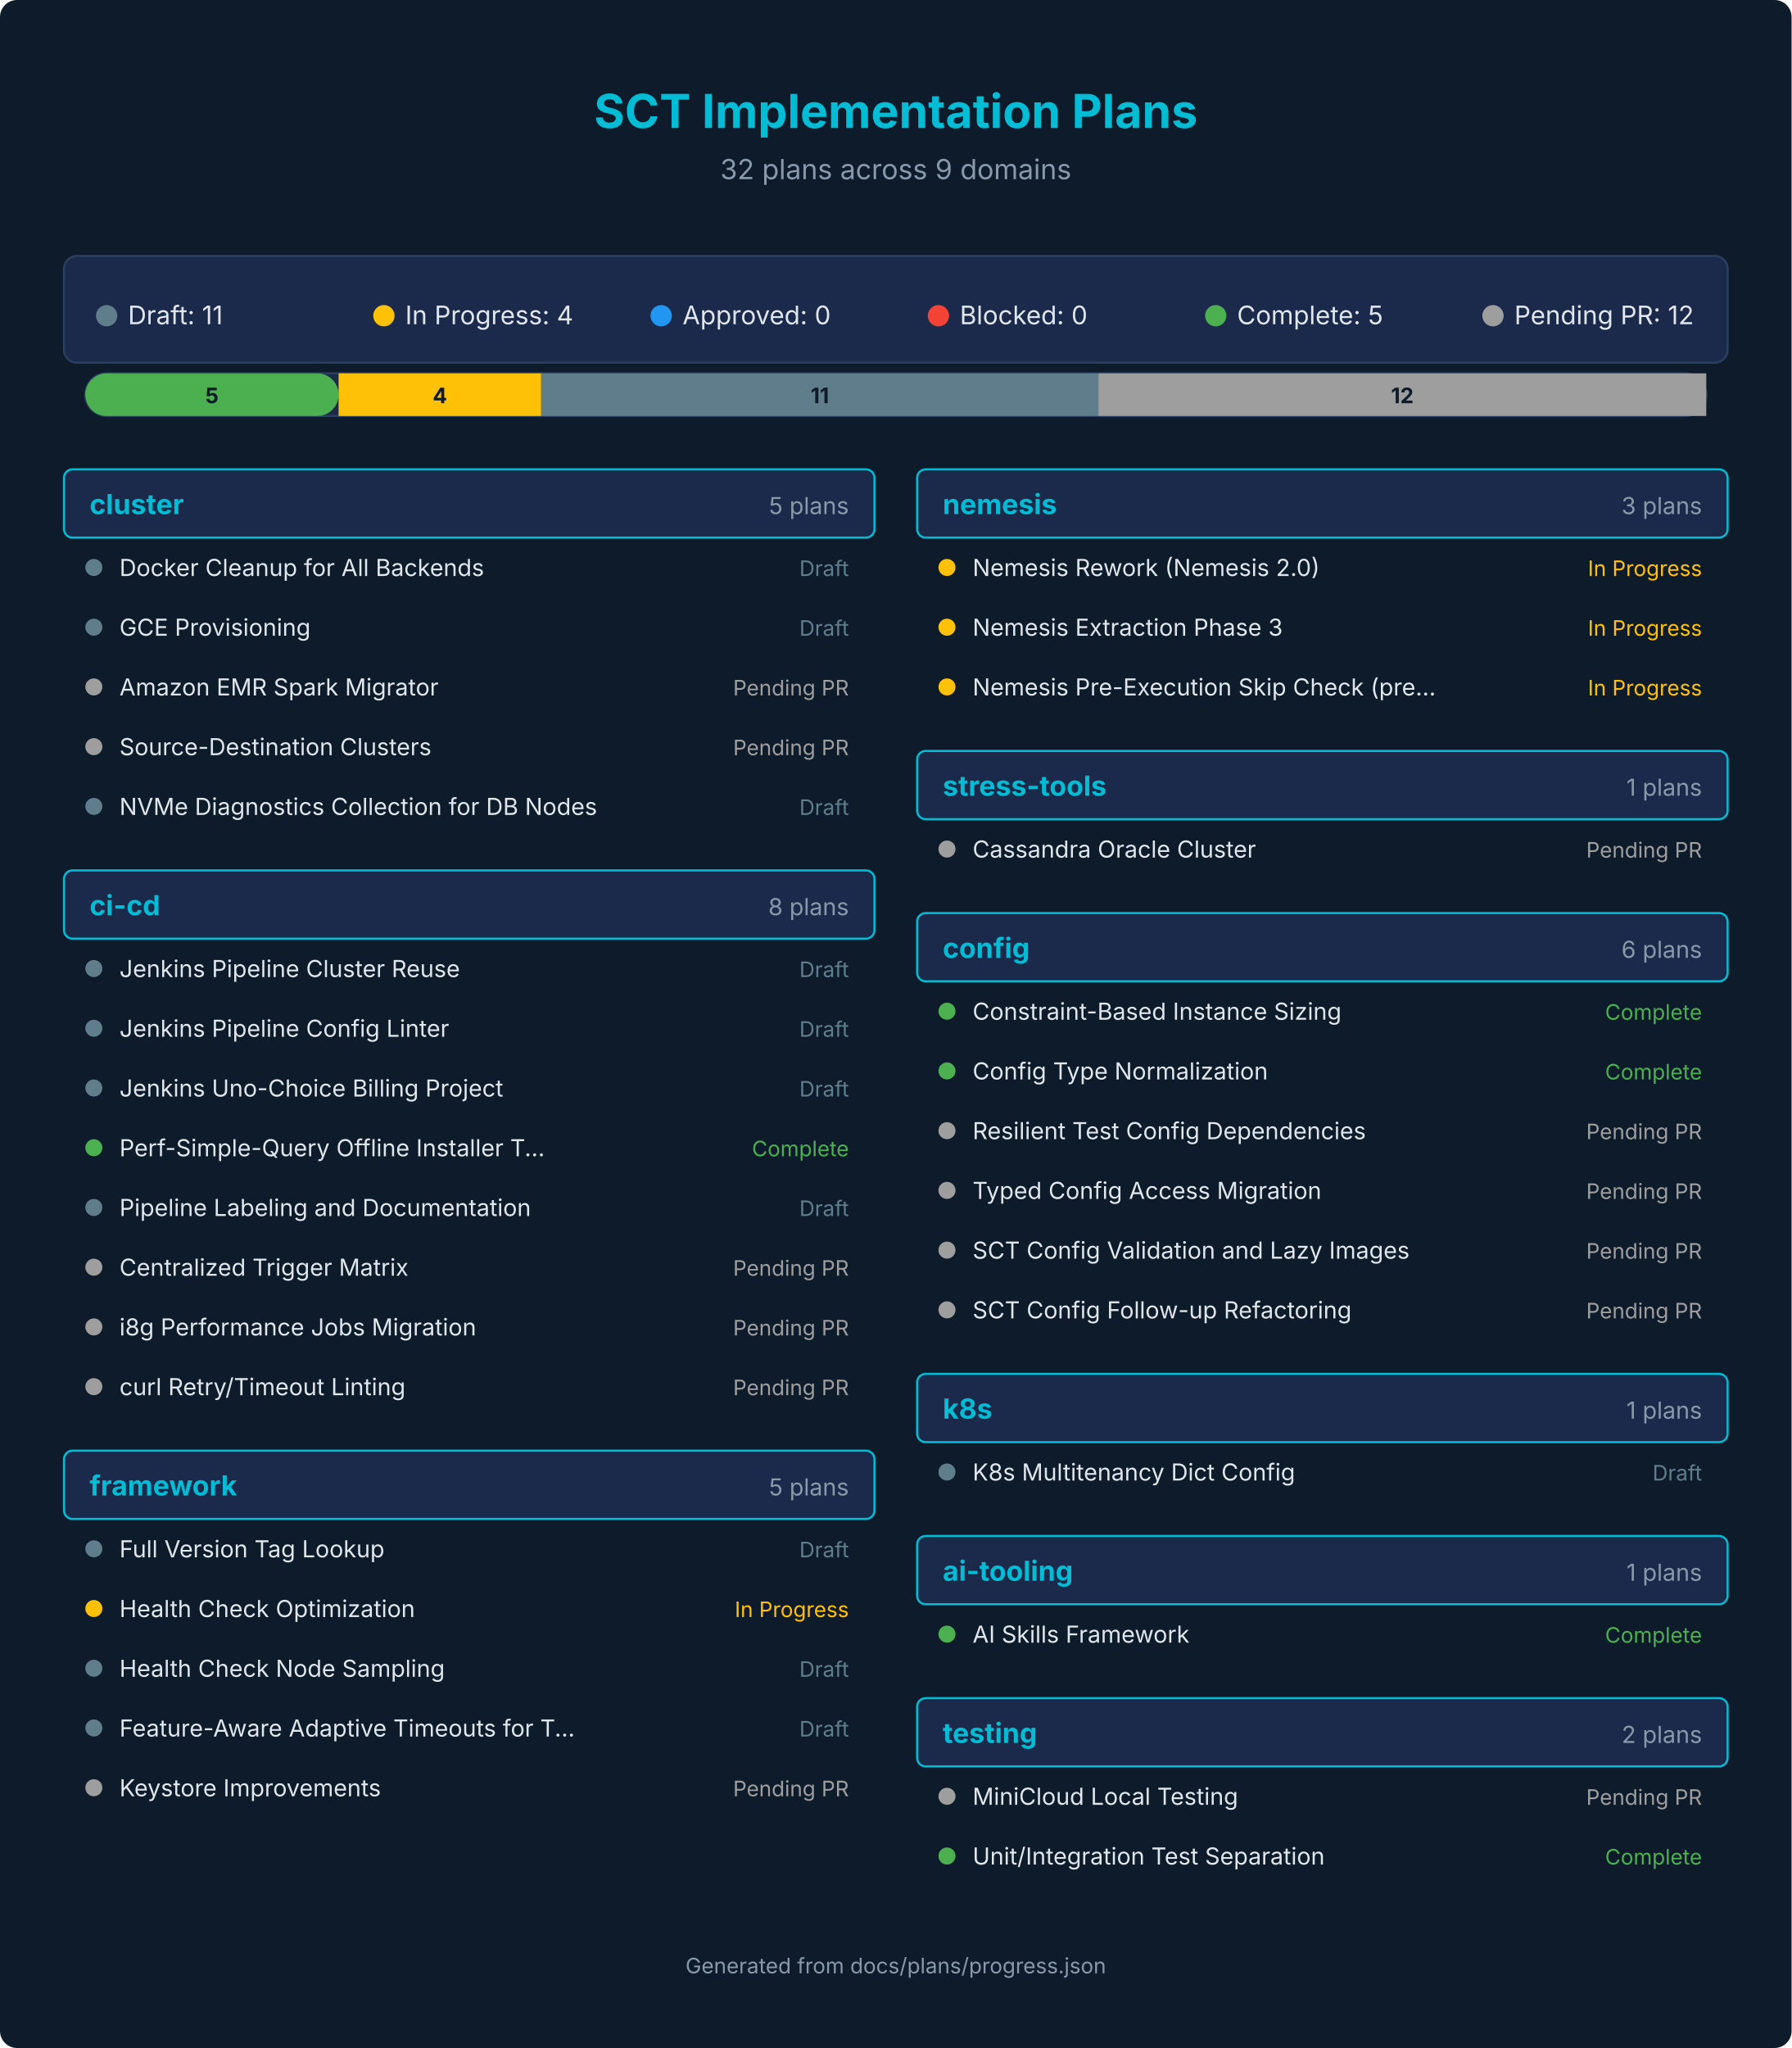
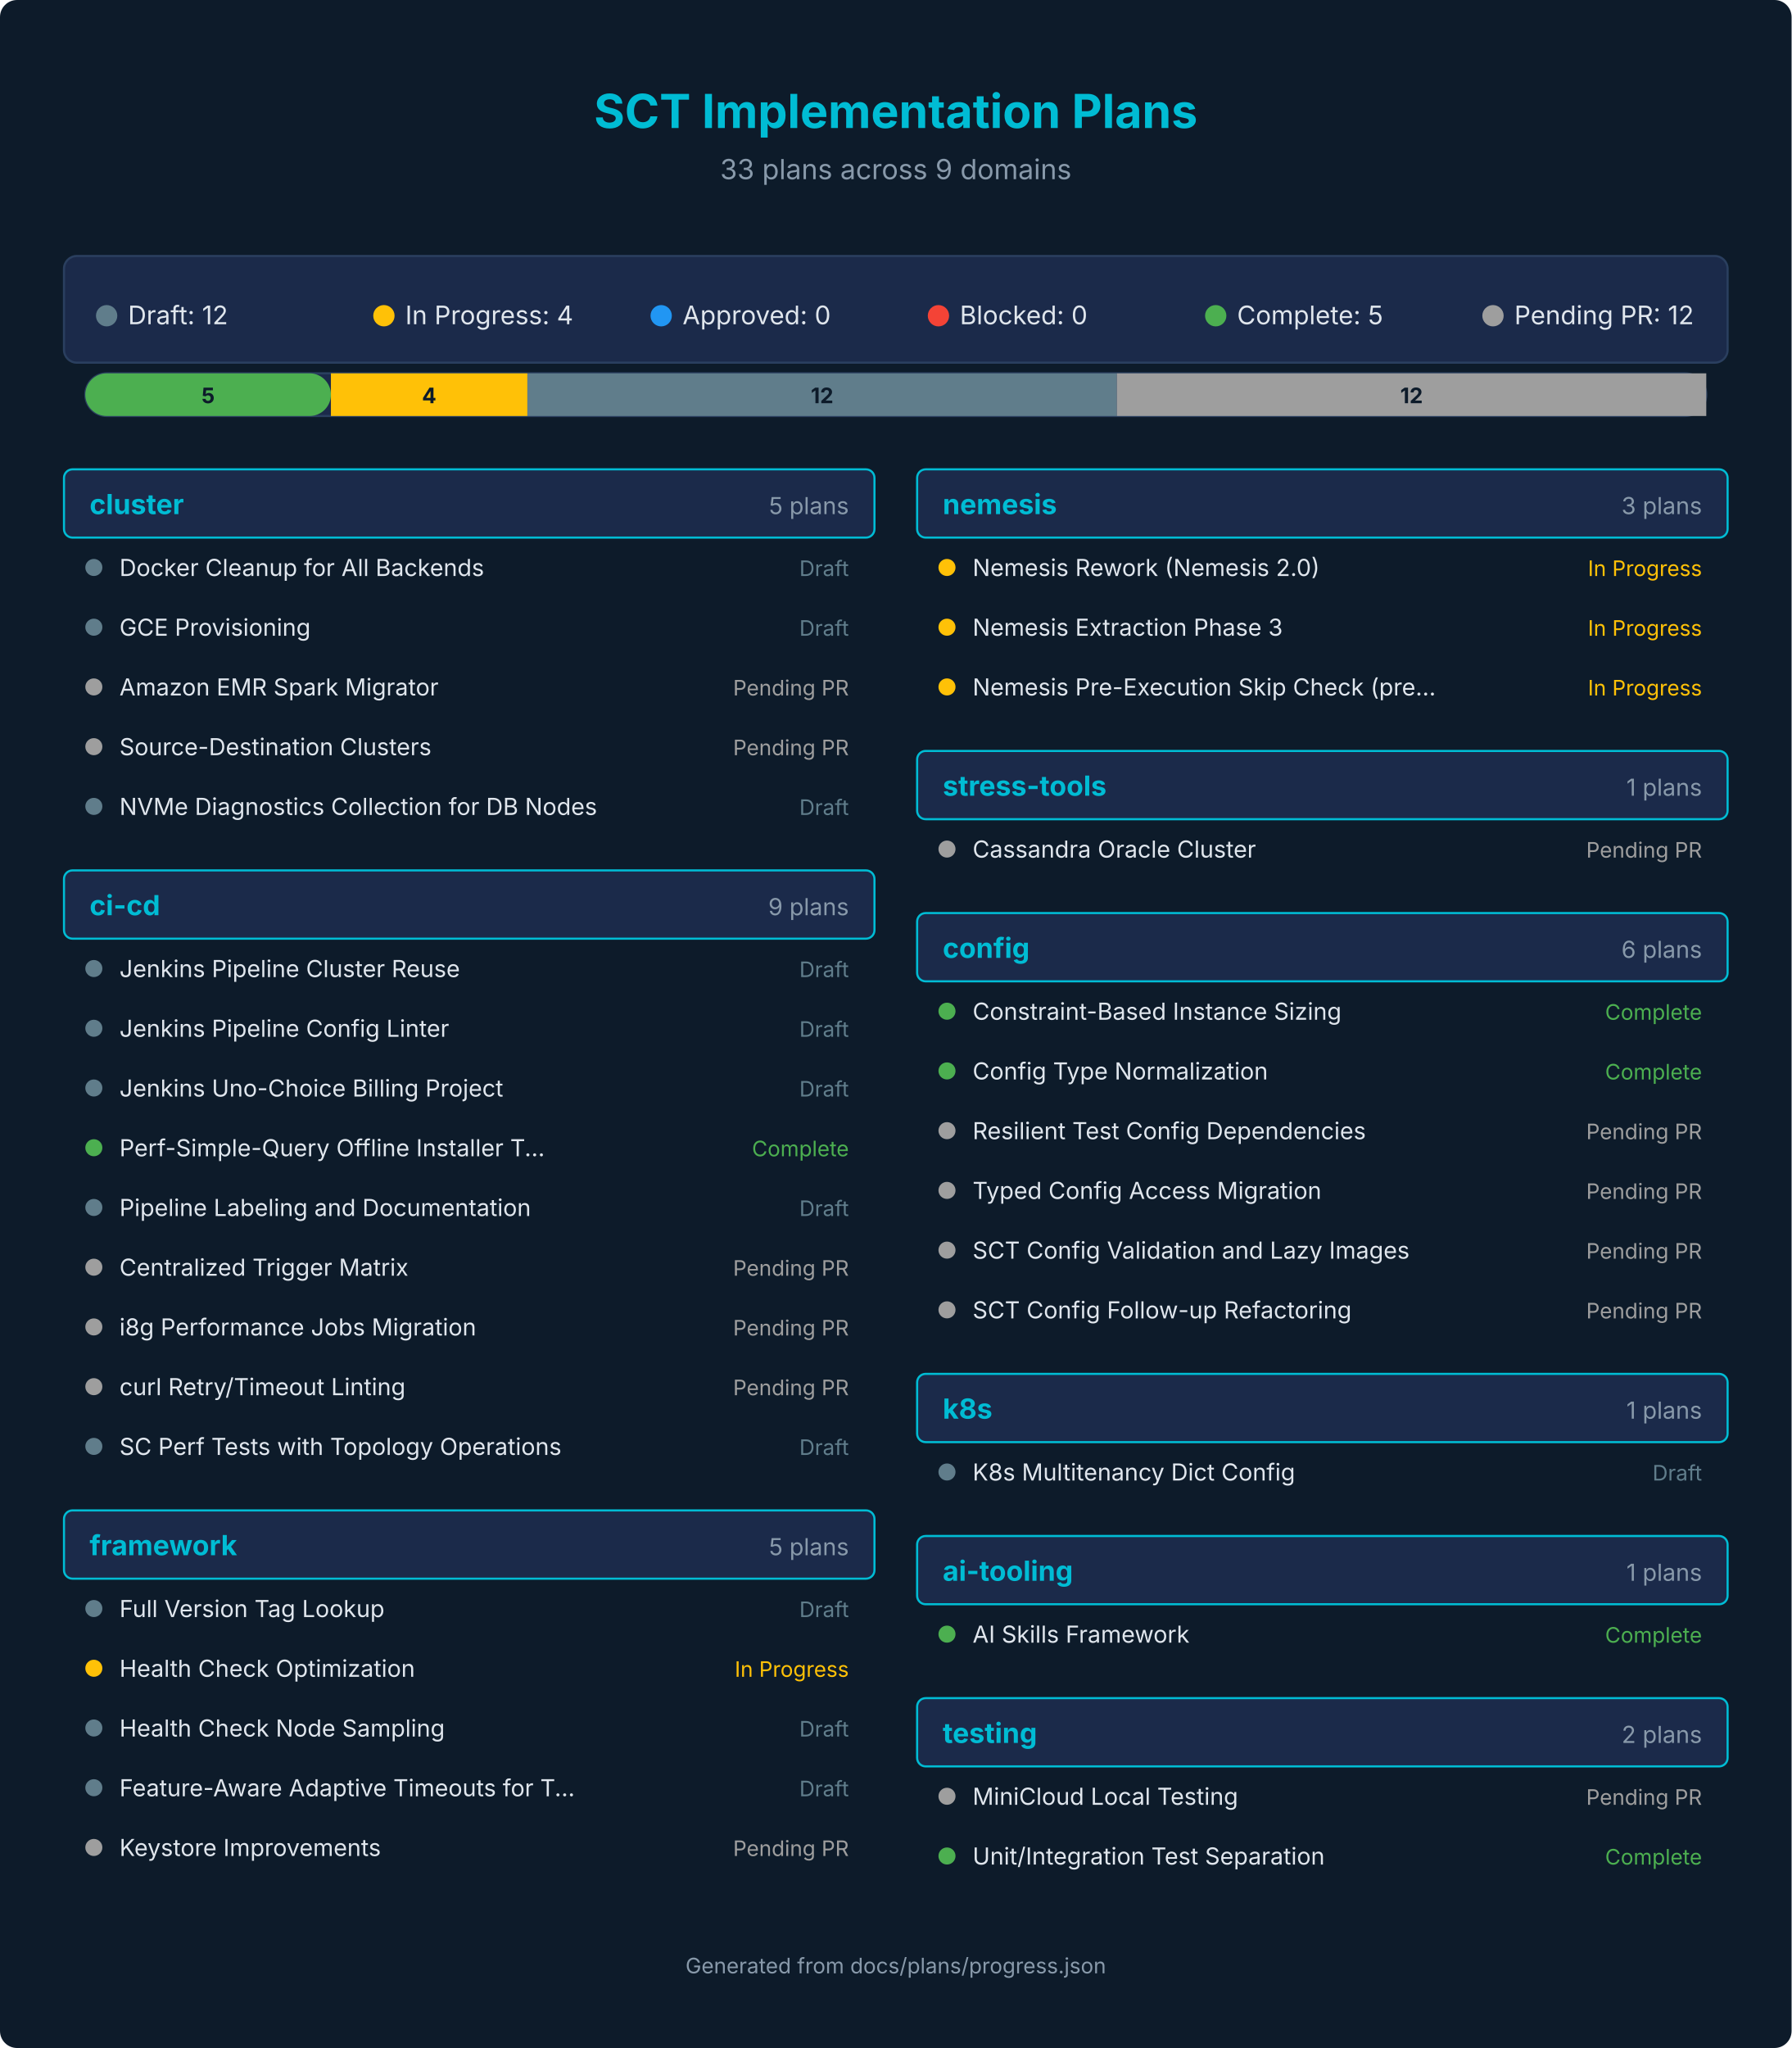
<svg xmlns="http://www.w3.org/2000/svg" width="840" height="960" viewBox="0 0 840 960">
  <rect width="840" height="960" fill="#0D1B2A" rx="8" />
  <text x="420" y="60" text-anchor="middle" font-family="system-ui, -apple-system, sans-serif" font-size="22" font-weight="bold" fill="#00BCD4">SCT Implementation Plans</text>
-   <text x="420" y="84" text-anchor="middle" font-family="system-ui, -apple-system, sans-serif" font-size="13" fill="#8899AA">32 plans across 9 domains</text>
+   <text x="420" y="84" text-anchor="middle" font-family="system-ui, -apple-system, sans-serif" font-size="13" fill="#8899AA">33 plans across 9 domains</text>
  <rect x="30" y="120" width="780" height="50" rx="6" fill="#1B2A4A" stroke="#2A3F5F" stroke-width="1" />
  <circle cx="50" cy="148" r="5" fill="#607D8B" />
-   <text x="60" y="152" font-family="system-ui, -apple-system, sans-serif" font-size="12" fill="#E0E6ED">Draft: 11</text>
+   <text x="60" y="152" font-family="system-ui, -apple-system, sans-serif" font-size="12" fill="#E0E6ED">Draft: 12</text>
  <circle cx="180" cy="148" r="5" fill="#FFC107" />
  <text x="190" y="152" font-family="system-ui, -apple-system, sans-serif" font-size="12" fill="#E0E6ED">In Progress: 4</text>
  <circle cx="310" cy="148" r="5" fill="#2196F3" />
  <text x="320" y="152" font-family="system-ui, -apple-system, sans-serif" font-size="12" fill="#E0E6ED">Approved: 0</text>
  <circle cx="440" cy="148" r="5" fill="#F44336" />
  <text x="450" y="152" font-family="system-ui, -apple-system, sans-serif" font-size="12" fill="#E0E6ED">Blocked: 0</text>
  <circle cx="570" cy="148" r="5" fill="#4CAF50" />
  <text x="580" y="152" font-family="system-ui, -apple-system, sans-serif" font-size="12" fill="#E0E6ED">Complete: 5</text>
  <circle cx="700" cy="148" r="5" fill="#9E9E9E" />
  <text x="710" y="152" font-family="system-ui, -apple-system, sans-serif" font-size="12" fill="#E0E6ED">Pending PR: 12</text>
  <rect x="40" y="175" width="760" height="20" rx="10" fill="#1B2A4A" stroke="#2A3F5F" stroke-width="1" />
-   <rect x="40" y="175" width="118.75" height="20" rx="10" fill="#4CAF50" />
-   <text x="99.375" y="189" text-anchor="middle" font-family="system-ui, -apple-system, sans-serif" font-size="10" font-weight="bold" fill="#0D1B2A">5</text>
-   <rect x="158.75" y="175" width="95.0" height="20" rx="0" fill="#FFC107" />
-   <text x="206.25" y="189" text-anchor="middle" font-family="system-ui, -apple-system, sans-serif" font-size="10" font-weight="bold" fill="#0D1B2A">4</text>
-   <rect x="253.75" y="175" width="261.25" height="20" rx="0" fill="#607D8B" />
-   <text x="384.375" y="189" text-anchor="middle" font-family="system-ui, -apple-system, sans-serif" font-size="10" font-weight="bold" fill="#0D1B2A">11</text>
-   <rect x="515.0" y="175" width="285.0" height="20" rx="0" fill="#9E9E9E" />
-   <text x="657.5" y="189" text-anchor="middle" font-family="system-ui, -apple-system, sans-serif" font-size="10" font-weight="bold" fill="#0D1B2A">12</text>
+   <rect x="40" y="175" width="115.152" height="20" rx="10" fill="#4CAF50" />
+   <text x="97.576" y="189" text-anchor="middle" font-family="system-ui, -apple-system, sans-serif" font-size="10" font-weight="bold" fill="#0D1B2A">5</text>
+   <rect x="155.152" y="175" width="92.121" height="20" rx="0" fill="#FFC107" />
+   <text x="201.212" y="189" text-anchor="middle" font-family="system-ui, -apple-system, sans-serif" font-size="10" font-weight="bold" fill="#0D1B2A">4</text>
+   <rect x="247.273" y="175" width="276.364" height="20" rx="0" fill="#607D8B" />
+   <text x="385.455" y="189" text-anchor="middle" font-family="system-ui, -apple-system, sans-serif" font-size="10" font-weight="bold" fill="#0D1B2A">12</text>
+   <rect x="523.636" y="175" width="276.364" height="20" rx="0" fill="#9E9E9E" />
+   <text x="661.818" y="189" text-anchor="middle" font-family="system-ui, -apple-system, sans-serif" font-size="10" font-weight="bold" fill="#0D1B2A">12</text>
  <rect x="30" y="220" width="380" height="32" rx="4" fill="#1B2A4A" stroke="#00BCD4" stroke-width="1" />
  <text x="42" y="241" font-family="system-ui, -apple-system, sans-serif" font-size="13" font-weight="bold" fill="#00BCD4">cluster</text>
  <text x="398" y="241" text-anchor="end" font-family="system-ui, -apple-system, sans-serif" font-size="11" fill="#8899AA">5 plans</text>
  <circle cx="44" cy="266" r="4" fill="#607D8B" />
  <text x="56" y="270" font-family="system-ui, -apple-system, sans-serif" font-size="11" fill="#E0E6ED">Docker Cleanup for All Backends</text>
  <text x="398" y="270" text-anchor="end" font-family="system-ui, -apple-system, sans-serif" font-size="10" fill="#607D8B">Draft</text>
  <circle cx="44" cy="294" r="4" fill="#607D8B" />
  <text x="56" y="298" font-family="system-ui, -apple-system, sans-serif" font-size="11" fill="#E0E6ED">GCE Provisioning</text>
  <text x="398" y="298" text-anchor="end" font-family="system-ui, -apple-system, sans-serif" font-size="10" fill="#607D8B">Draft</text>
  <circle cx="44" cy="322" r="4" fill="#9E9E9E" />
  <text x="56" y="326" font-family="system-ui, -apple-system, sans-serif" font-size="11" fill="#E0E6ED">Amazon EMR Spark Migrator</text>
  <text x="398" y="326" text-anchor="end" font-family="system-ui, -apple-system, sans-serif" font-size="10" fill="#9E9E9E">Pending PR</text>
  <circle cx="44" cy="350" r="4" fill="#9E9E9E" />
  <text x="56" y="354" font-family="system-ui, -apple-system, sans-serif" font-size="11" fill="#E0E6ED">Source-Destination Clusters</text>
  <text x="398" y="354" text-anchor="end" font-family="system-ui, -apple-system, sans-serif" font-size="10" fill="#9E9E9E">Pending PR</text>
  <circle cx="44" cy="378" r="4" fill="#607D8B" />
  <text x="56" y="382" font-family="system-ui, -apple-system, sans-serif" font-size="11" fill="#E0E6ED">NVMe Diagnostics Collection for DB Nodes</text>
  <text x="398" y="382" text-anchor="end" font-family="system-ui, -apple-system, sans-serif" font-size="10" fill="#607D8B">Draft</text>
  <rect x="30" y="408" width="380" height="32" rx="4" fill="#1B2A4A" stroke="#00BCD4" stroke-width="1" />
  <text x="42" y="429" font-family="system-ui, -apple-system, sans-serif" font-size="13" font-weight="bold" fill="#00BCD4">ci-cd</text>
-   <text x="398" y="429" text-anchor="end" font-family="system-ui, -apple-system, sans-serif" font-size="11" fill="#8899AA">8 plans</text>
+   <text x="398" y="429" text-anchor="end" font-family="system-ui, -apple-system, sans-serif" font-size="11" fill="#8899AA">9 plans</text>
  <circle cx="44" cy="454" r="4" fill="#607D8B" />
  <text x="56" y="458" font-family="system-ui, -apple-system, sans-serif" font-size="11" fill="#E0E6ED">Jenkins Pipeline Cluster Reuse</text>
  <text x="398" y="458" text-anchor="end" font-family="system-ui, -apple-system, sans-serif" font-size="10" fill="#607D8B">Draft</text>
  <circle cx="44" cy="482" r="4" fill="#607D8B" />
  <text x="56" y="486" font-family="system-ui, -apple-system, sans-serif" font-size="11" fill="#E0E6ED">Jenkins Pipeline Config Linter</text>
  <text x="398" y="486" text-anchor="end" font-family="system-ui, -apple-system, sans-serif" font-size="10" fill="#607D8B">Draft</text>
  <circle cx="44" cy="510" r="4" fill="#607D8B" />
  <text x="56" y="514" font-family="system-ui, -apple-system, sans-serif" font-size="11" fill="#E0E6ED">Jenkins Uno-Choice Billing Project</text>
  <text x="398" y="514" text-anchor="end" font-family="system-ui, -apple-system, sans-serif" font-size="10" fill="#607D8B">Draft</text>
  <circle cx="44" cy="538" r="4" fill="#4CAF50" />
  <text x="56" y="542" font-family="system-ui, -apple-system, sans-serif" font-size="11" fill="#E0E6ED">Perf-Simple-Query Offline Installer T...</text>
  <text x="398" y="542" text-anchor="end" font-family="system-ui, -apple-system, sans-serif" font-size="10" fill="#4CAF50">Complete</text>
  <circle cx="44" cy="566" r="4" fill="#607D8B" />
  <text x="56" y="570" font-family="system-ui, -apple-system, sans-serif" font-size="11" fill="#E0E6ED">Pipeline Labeling and Documentation</text>
  <text x="398" y="570" text-anchor="end" font-family="system-ui, -apple-system, sans-serif" font-size="10" fill="#607D8B">Draft</text>
  <circle cx="44" cy="594" r="4" fill="#9E9E9E" />
  <text x="56" y="598" font-family="system-ui, -apple-system, sans-serif" font-size="11" fill="#E0E6ED">Centralized Trigger Matrix</text>
  <text x="398" y="598" text-anchor="end" font-family="system-ui, -apple-system, sans-serif" font-size="10" fill="#9E9E9E">Pending PR</text>
  <circle cx="44" cy="622" r="4" fill="#9E9E9E" />
  <text x="56" y="626" font-family="system-ui, -apple-system, sans-serif" font-size="11" fill="#E0E6ED">i8g Performance Jobs Migration</text>
  <text x="398" y="626" text-anchor="end" font-family="system-ui, -apple-system, sans-serif" font-size="10" fill="#9E9E9E">Pending PR</text>
  <circle cx="44" cy="650" r="4" fill="#9E9E9E" />
  <text x="56" y="654" font-family="system-ui, -apple-system, sans-serif" font-size="11" fill="#E0E6ED">curl Retry/Timeout Linting</text>
  <text x="398" y="654" text-anchor="end" font-family="system-ui, -apple-system, sans-serif" font-size="10" fill="#9E9E9E">Pending PR</text>
-   <rect x="30" y="680" width="380" height="32" rx="4" fill="#1B2A4A" stroke="#00BCD4" stroke-width="1" />
-   <text x="42" y="701" font-family="system-ui, -apple-system, sans-serif" font-size="13" font-weight="bold" fill="#00BCD4">framework</text>
-   <text x="398" y="701" text-anchor="end" font-family="system-ui, -apple-system, sans-serif" font-size="11" fill="#8899AA">5 plans</text>
-   <circle cx="44" cy="726" r="4" fill="#607D8B" />
-   <text x="56" y="730" font-family="system-ui, -apple-system, sans-serif" font-size="11" fill="#E0E6ED">Full Version Tag Lookup</text>
-   <text x="398" y="730" text-anchor="end" font-family="system-ui, -apple-system, sans-serif" font-size="10" fill="#607D8B">Draft</text>
-   <circle cx="44" cy="754" r="4" fill="#FFC107" />
-   <text x="56" y="758" font-family="system-ui, -apple-system, sans-serif" font-size="11" fill="#E0E6ED">Health Check Optimization</text>
-   <text x="398" y="758" text-anchor="end" font-family="system-ui, -apple-system, sans-serif" font-size="10" fill="#FFC107">In Progress</text>
-   <circle cx="44" cy="782" r="4" fill="#607D8B" />
-   <text x="56" y="786" font-family="system-ui, -apple-system, sans-serif" font-size="11" fill="#E0E6ED">Health Check Node Sampling</text>
-   <text x="398" y="786" text-anchor="end" font-family="system-ui, -apple-system, sans-serif" font-size="10" fill="#607D8B">Draft</text>
+   <circle cx="44" cy="678" r="4" fill="#607D8B" />
+   <text x="56" y="682" font-family="system-ui, -apple-system, sans-serif" font-size="11" fill="#E0E6ED">SC Perf Tests with Topology Operations</text>
+   <text x="398" y="682" text-anchor="end" font-family="system-ui, -apple-system, sans-serif" font-size="10" fill="#607D8B">Draft</text>
+   <rect x="30" y="708" width="380" height="32" rx="4" fill="#1B2A4A" stroke="#00BCD4" stroke-width="1" />
+   <text x="42" y="729" font-family="system-ui, -apple-system, sans-serif" font-size="13" font-weight="bold" fill="#00BCD4">framework</text>
+   <text x="398" y="729" text-anchor="end" font-family="system-ui, -apple-system, sans-serif" font-size="11" fill="#8899AA">5 plans</text>
+   <circle cx="44" cy="754" r="4" fill="#607D8B" />
+   <text x="56" y="758" font-family="system-ui, -apple-system, sans-serif" font-size="11" fill="#E0E6ED">Full Version Tag Lookup</text>
+   <text x="398" y="758" text-anchor="end" font-family="system-ui, -apple-system, sans-serif" font-size="10" fill="#607D8B">Draft</text>
+   <circle cx="44" cy="782" r="4" fill="#FFC107" />
+   <text x="56" y="786" font-family="system-ui, -apple-system, sans-serif" font-size="11" fill="#E0E6ED">Health Check Optimization</text>
+   <text x="398" y="786" text-anchor="end" font-family="system-ui, -apple-system, sans-serif" font-size="10" fill="#FFC107">In Progress</text>
  <circle cx="44" cy="810" r="4" fill="#607D8B" />
-   <text x="56" y="814" font-family="system-ui, -apple-system, sans-serif" font-size="11" fill="#E0E6ED">Feature-Aware Adaptive Timeouts for T...</text>
+   <text x="56" y="814" font-family="system-ui, -apple-system, sans-serif" font-size="11" fill="#E0E6ED">Health Check Node Sampling</text>
  <text x="398" y="814" text-anchor="end" font-family="system-ui, -apple-system, sans-serif" font-size="10" fill="#607D8B">Draft</text>
-   <circle cx="44" cy="838" r="4" fill="#9E9E9E" />
-   <text x="56" y="842" font-family="system-ui, -apple-system, sans-serif" font-size="11" fill="#E0E6ED">Keystore Improvements</text>
-   <text x="398" y="842" text-anchor="end" font-family="system-ui, -apple-system, sans-serif" font-size="10" fill="#9E9E9E">Pending PR</text>
+   <circle cx="44" cy="838" r="4" fill="#607D8B" />
+   <text x="56" y="842" font-family="system-ui, -apple-system, sans-serif" font-size="11" fill="#E0E6ED">Feature-Aware Adaptive Timeouts for T...</text>
+   <text x="398" y="842" text-anchor="end" font-family="system-ui, -apple-system, sans-serif" font-size="10" fill="#607D8B">Draft</text>
+   <circle cx="44" cy="866" r="4" fill="#9E9E9E" />
+   <text x="56" y="870" font-family="system-ui, -apple-system, sans-serif" font-size="11" fill="#E0E6ED">Keystore Improvements</text>
+   <text x="398" y="870" text-anchor="end" font-family="system-ui, -apple-system, sans-serif" font-size="10" fill="#9E9E9E">Pending PR</text>
  <rect x="430" y="220" width="380" height="32" rx="4" fill="#1B2A4A" stroke="#00BCD4" stroke-width="1" />
  <text x="442" y="241" font-family="system-ui, -apple-system, sans-serif" font-size="13" font-weight="bold" fill="#00BCD4">nemesis</text>
  <text x="798" y="241" text-anchor="end" font-family="system-ui, -apple-system, sans-serif" font-size="11" fill="#8899AA">3 plans</text>
  <circle cx="444" cy="266" r="4" fill="#FFC107" />
  <text x="456" y="270" font-family="system-ui, -apple-system, sans-serif" font-size="11" fill="#E0E6ED">Nemesis Rework (Nemesis 2.0)</text>
  <text x="798" y="270" text-anchor="end" font-family="system-ui, -apple-system, sans-serif" font-size="10" fill="#FFC107">In Progress</text>
  <circle cx="444" cy="294" r="4" fill="#FFC107" />
  <text x="456" y="298" font-family="system-ui, -apple-system, sans-serif" font-size="11" fill="#E0E6ED">Nemesis Extraction Phase 3</text>
  <text x="798" y="298" text-anchor="end" font-family="system-ui, -apple-system, sans-serif" font-size="10" fill="#FFC107">In Progress</text>
  <circle cx="444" cy="322" r="4" fill="#FFC107" />
  <text x="456" y="326" font-family="system-ui, -apple-system, sans-serif" font-size="11" fill="#E0E6ED">Nemesis Pre-Execution Skip Check (pre...</text>
  <text x="798" y="326" text-anchor="end" font-family="system-ui, -apple-system, sans-serif" font-size="10" fill="#FFC107">In Progress</text>
  <rect x="430" y="352" width="380" height="32" rx="4" fill="#1B2A4A" stroke="#00BCD4" stroke-width="1" />
  <text x="442" y="373" font-family="system-ui, -apple-system, sans-serif" font-size="13" font-weight="bold" fill="#00BCD4">stress-tools</text>
  <text x="798" y="373" text-anchor="end" font-family="system-ui, -apple-system, sans-serif" font-size="11" fill="#8899AA">1 plans</text>
  <circle cx="444" cy="398" r="4" fill="#9E9E9E" />
  <text x="456" y="402" font-family="system-ui, -apple-system, sans-serif" font-size="11" fill="#E0E6ED">Cassandra Oracle Cluster</text>
  <text x="798" y="402" text-anchor="end" font-family="system-ui, -apple-system, sans-serif" font-size="10" fill="#9E9E9E">Pending PR</text>
  <rect x="430" y="428" width="380" height="32" rx="4" fill="#1B2A4A" stroke="#00BCD4" stroke-width="1" />
  <text x="442" y="449" font-family="system-ui, -apple-system, sans-serif" font-size="13" font-weight="bold" fill="#00BCD4">config</text>
  <text x="798" y="449" text-anchor="end" font-family="system-ui, -apple-system, sans-serif" font-size="11" fill="#8899AA">6 plans</text>
  <circle cx="444" cy="474" r="4" fill="#4CAF50" />
  <text x="456" y="478" font-family="system-ui, -apple-system, sans-serif" font-size="11" fill="#E0E6ED">Constraint-Based Instance Sizing</text>
  <text x="798" y="478" text-anchor="end" font-family="system-ui, -apple-system, sans-serif" font-size="10" fill="#4CAF50">Complete</text>
  <circle cx="444" cy="502" r="4" fill="#4CAF50" />
  <text x="456" y="506" font-family="system-ui, -apple-system, sans-serif" font-size="11" fill="#E0E6ED">Config Type Normalization</text>
  <text x="798" y="506" text-anchor="end" font-family="system-ui, -apple-system, sans-serif" font-size="10" fill="#4CAF50">Complete</text>
  <circle cx="444" cy="530" r="4" fill="#9E9E9E" />
  <text x="456" y="534" font-family="system-ui, -apple-system, sans-serif" font-size="11" fill="#E0E6ED">Resilient Test Config Dependencies</text>
  <text x="798" y="534" text-anchor="end" font-family="system-ui, -apple-system, sans-serif" font-size="10" fill="#9E9E9E">Pending PR</text>
  <circle cx="444" cy="558" r="4" fill="#9E9E9E" />
  <text x="456" y="562" font-family="system-ui, -apple-system, sans-serif" font-size="11" fill="#E0E6ED">Typed Config Access Migration</text>
  <text x="798" y="562" text-anchor="end" font-family="system-ui, -apple-system, sans-serif" font-size="10" fill="#9E9E9E">Pending PR</text>
  <circle cx="444" cy="586" r="4" fill="#9E9E9E" />
  <text x="456" y="590" font-family="system-ui, -apple-system, sans-serif" font-size="11" fill="#E0E6ED">SCT Config Validation and Lazy Images</text>
  <text x="798" y="590" text-anchor="end" font-family="system-ui, -apple-system, sans-serif" font-size="10" fill="#9E9E9E">Pending PR</text>
  <circle cx="444" cy="614" r="4" fill="#9E9E9E" />
  <text x="456" y="618" font-family="system-ui, -apple-system, sans-serif" font-size="11" fill="#E0E6ED">SCT Config Follow-up Refactoring</text>
  <text x="798" y="618" text-anchor="end" font-family="system-ui, -apple-system, sans-serif" font-size="10" fill="#9E9E9E">Pending PR</text>
  <rect x="430" y="644" width="380" height="32" rx="4" fill="#1B2A4A" stroke="#00BCD4" stroke-width="1" />
  <text x="442" y="665" font-family="system-ui, -apple-system, sans-serif" font-size="13" font-weight="bold" fill="#00BCD4">k8s</text>
  <text x="798" y="665" text-anchor="end" font-family="system-ui, -apple-system, sans-serif" font-size="11" fill="#8899AA">1 plans</text>
  <circle cx="444" cy="690" r="4" fill="#607D8B" />
  <text x="456" y="694" font-family="system-ui, -apple-system, sans-serif" font-size="11" fill="#E0E6ED">K8s Multitenancy Dict Config</text>
  <text x="798" y="694" text-anchor="end" font-family="system-ui, -apple-system, sans-serif" font-size="10" fill="#607D8B">Draft</text>
  <rect x="430" y="720" width="380" height="32" rx="4" fill="#1B2A4A" stroke="#00BCD4" stroke-width="1" />
  <text x="442" y="741" font-family="system-ui, -apple-system, sans-serif" font-size="13" font-weight="bold" fill="#00BCD4">ai-tooling</text>
  <text x="798" y="741" text-anchor="end" font-family="system-ui, -apple-system, sans-serif" font-size="11" fill="#8899AA">1 plans</text>
  <circle cx="444" cy="766" r="4" fill="#4CAF50" />
  <text x="456" y="770" font-family="system-ui, -apple-system, sans-serif" font-size="11" fill="#E0E6ED">AI Skills Framework</text>
  <text x="798" y="770" text-anchor="end" font-family="system-ui, -apple-system, sans-serif" font-size="10" fill="#4CAF50">Complete</text>
  <rect x="430" y="796" width="380" height="32" rx="4" fill="#1B2A4A" stroke="#00BCD4" stroke-width="1" />
  <text x="442" y="817" font-family="system-ui, -apple-system, sans-serif" font-size="13" font-weight="bold" fill="#00BCD4">testing</text>
  <text x="798" y="817" text-anchor="end" font-family="system-ui, -apple-system, sans-serif" font-size="11" fill="#8899AA">2 plans</text>
  <circle cx="444" cy="842" r="4" fill="#9E9E9E" />
  <text x="456" y="846" font-family="system-ui, -apple-system, sans-serif" font-size="11" fill="#E0E6ED">MiniCloud Local Testing</text>
  <text x="798" y="846" text-anchor="end" font-family="system-ui, -apple-system, sans-serif" font-size="10" fill="#9E9E9E">Pending PR</text>
  <circle cx="444" cy="870" r="4" fill="#4CAF50" />
  <text x="456" y="874" font-family="system-ui, -apple-system, sans-serif" font-size="11" fill="#E0E6ED">Unit/Integration Test Separation</text>
  <text x="798" y="874" text-anchor="end" font-family="system-ui, -apple-system, sans-serif" font-size="10" fill="#4CAF50">Complete</text>
  <text x="420" y="925" text-anchor="middle" font-family="system-ui, -apple-system, sans-serif" font-size="10" fill="#8899AA">Generated from docs/plans/progress.json</text>
</svg>
